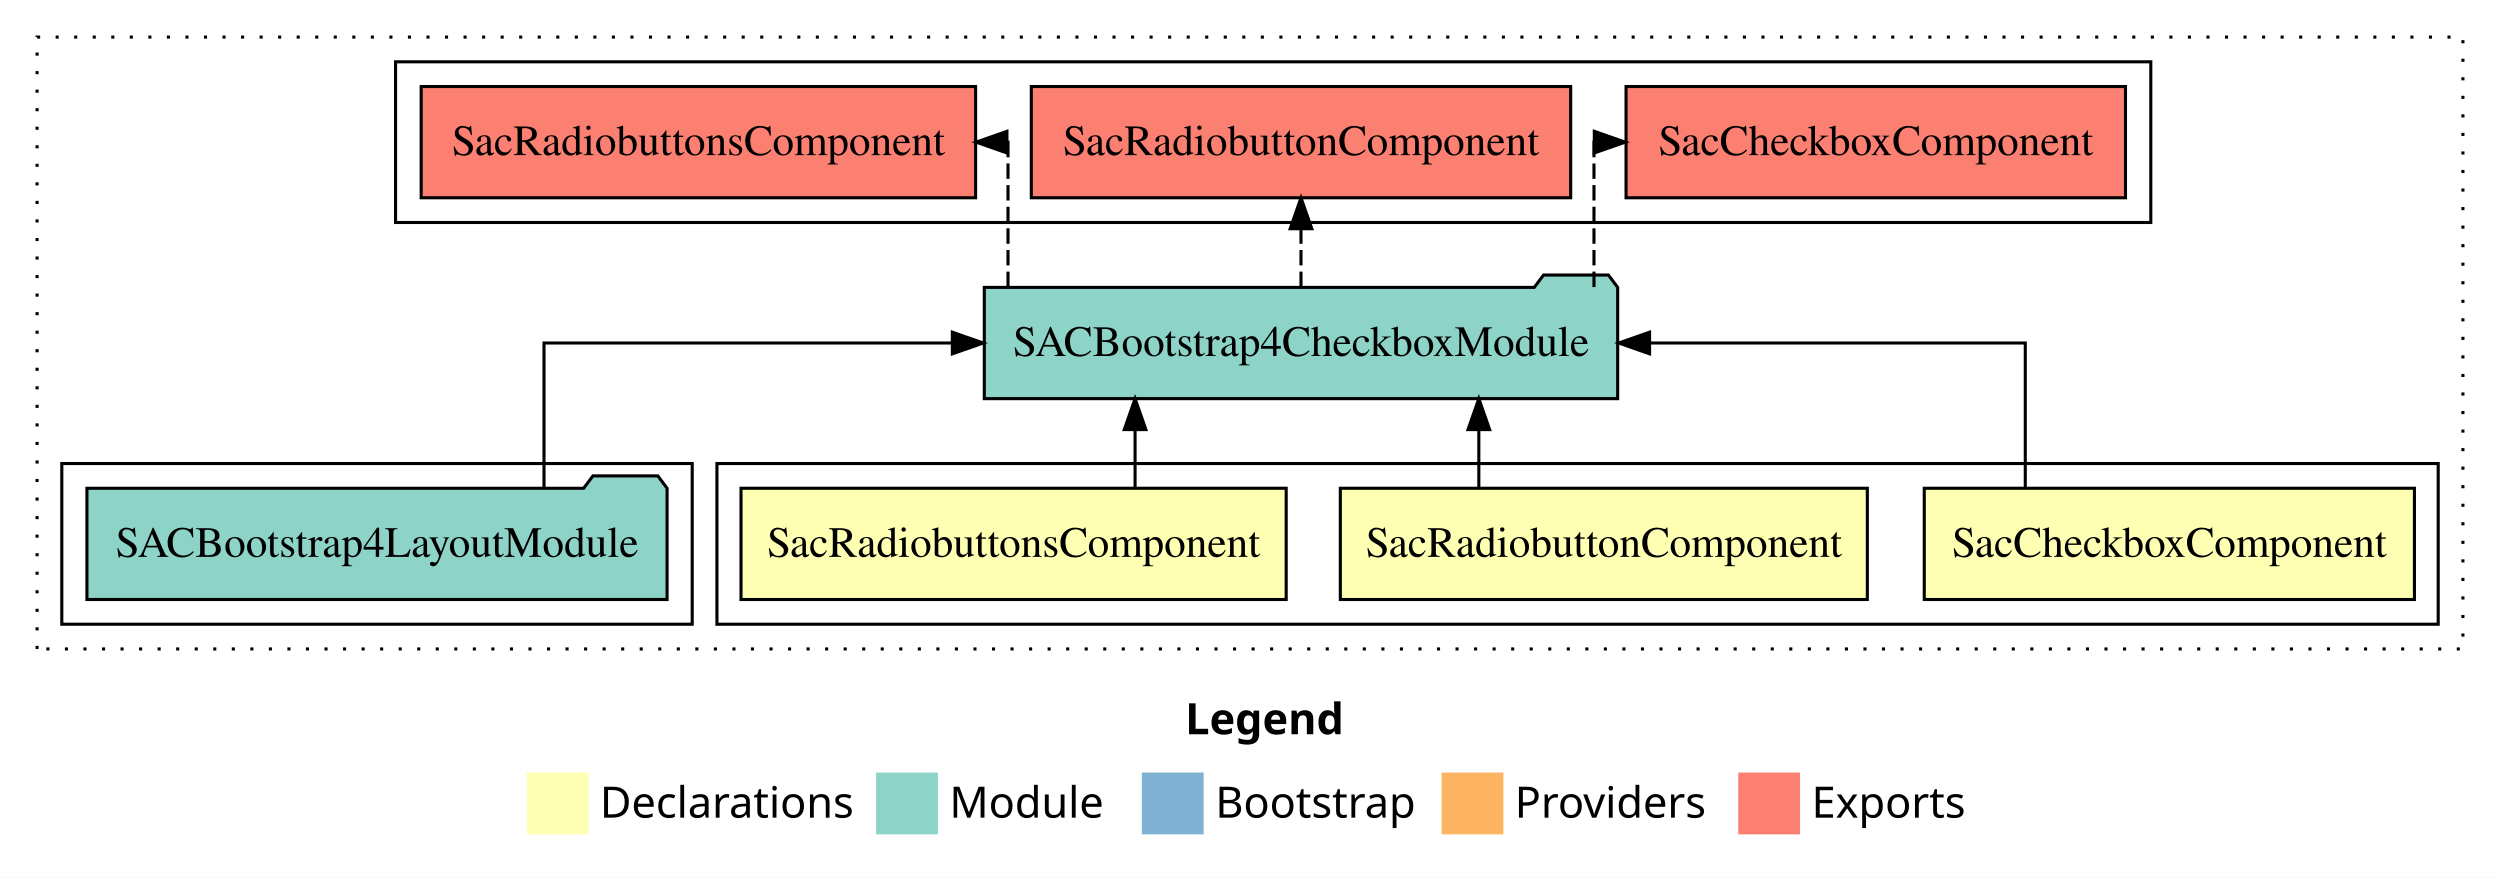
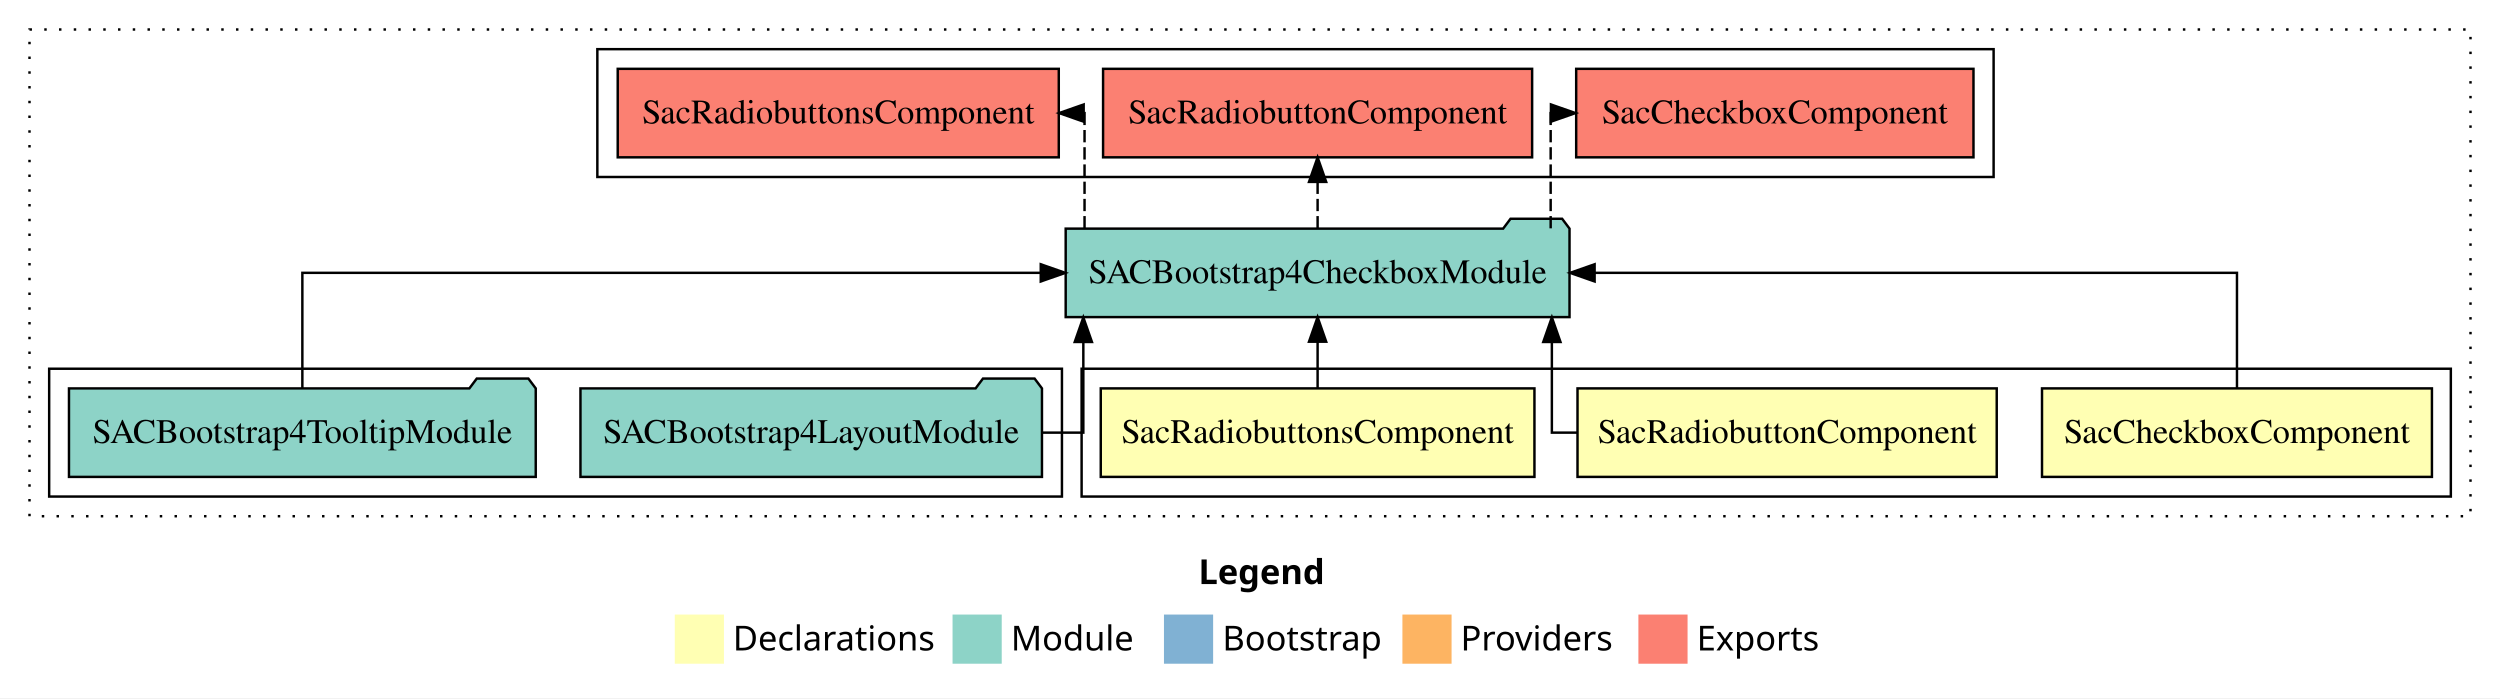
- <svg xmlns="http://www.w3.org/2000/svg" width="809pt" height="284pt" viewBox="0.00 0.00 809.00 284.00">
+ <svg xmlns="http://www.w3.org/2000/svg" width="1017pt" height="284pt" viewBox="0.00 0.00 1017.00 284.00">
  <g id="graph0" class="graph" transform="scale(1 1) rotate(0) translate(4 280)">
-     <polygon fill="white" stroke="transparent" points="-4,4 -4,-280 805,-280 805,4 -4,4" />
-     <text text-anchor="start" x="379.51" y="-42.4" font-family="Times-12" font-weight="bold" font-size="14.00">Legend</text>
-     <polygon fill="#ffffb3" stroke="transparent" points="166.5,-10 166.5,-30 186.5,-30 186.5,-10 166.5,-10" />
-     <text text-anchor="start" x="190.13" y="-15.4" font-family="Times-12" font-size="14.00">  Declarations</text>
-     <polygon fill="#8dd3c7" stroke="transparent" points="279.5,-10 279.5,-30 299.5,-30 299.5,-10 279.5,-10" />
-     <text text-anchor="start" x="303.23" y="-15.4" font-family="Times-12" font-size="14.00">  Module</text>
-     <polygon fill="#80b1d3" stroke="transparent" points="365.5,-10 365.5,-30 385.5,-30 385.5,-10 365.5,-10" />
-     <text text-anchor="start" x="389.28" y="-15.4" font-family="Times-12" font-size="14.00">  Bootstrap</text>
-     <polygon fill="#fdb462" stroke="transparent" points="462.5,-10 462.5,-30 482.5,-30 482.5,-10 462.5,-10" />
-     <text text-anchor="start" x="486.17" y="-15.4" font-family="Times-12" font-size="14.00">  Providers</text>
-     <polygon fill="#fb8072" stroke="transparent" points="558.5,-10 558.5,-30 578.5,-30 578.5,-10 558.5,-10" />
-     <text text-anchor="start" x="582.23" y="-15.4" font-family="Times-12" font-size="14.00">  Exports</text>
+     <polygon fill="white" stroke="transparent" points="-4,4 -4,-280 1013,-280 1013,4 -4,4" />
+     <text text-anchor="start" x="483.51" y="-42.4" font-family="Times-12" font-weight="bold" font-size="14.00">Legend</text>
+     <polygon fill="#ffffb3" stroke="transparent" points="270.5,-10 270.5,-30 290.5,-30 290.5,-10 270.5,-10" />
+     <text text-anchor="start" x="294.13" y="-15.4" font-family="Times-12" font-size="14.00">  Declarations</text>
+     <polygon fill="#8dd3c7" stroke="transparent" points="383.5,-10 383.5,-30 403.5,-30 403.5,-10 383.5,-10" />
+     <text text-anchor="start" x="407.23" y="-15.4" font-family="Times-12" font-size="14.00">  Module</text>
+     <polygon fill="#80b1d3" stroke="transparent" points="469.5,-10 469.5,-30 489.5,-30 489.5,-10 469.5,-10" />
+     <text text-anchor="start" x="493.28" y="-15.4" font-family="Times-12" font-size="14.00">  Bootstrap</text>
+     <polygon fill="#fdb462" stroke="transparent" points="566.5,-10 566.5,-30 586.5,-30 586.5,-10 566.5,-10" />
+     <text text-anchor="start" x="590.17" y="-15.4" font-family="Times-12" font-size="14.00">  Providers</text>
+     <polygon fill="#fb8072" stroke="transparent" points="662.5,-10 662.5,-30 682.5,-30 682.5,-10 662.5,-10" />
+     <text text-anchor="start" x="686.23" y="-15.4" font-family="Times-12" font-size="14.00">  Exports</text>
    <g id="clust1" class="cluster">
-       <polygon fill="none" stroke="black" stroke-dasharray="1,5" points="8,-70 8,-268 793,-268 793,-70 8,-70" />
+       <polygon fill="none" stroke="black" stroke-dasharray="1,5" points="8,-70 8,-268 1001,-268 1001,-70 8,-70" />
    </g>
    <g id="clust2" class="cluster">
-       <polygon fill="none" stroke="black" points="228,-78 228,-130 785,-130 785,-78 228,-78" />
+       <polygon fill="none" stroke="black" points="436,-78 436,-130 993,-130 993,-78 436,-78" />
+     </g>
+     <g id="clust7" class="cluster">
+       <polygon fill="none" stroke="black" points="239,-208 239,-260 807,-260 807,-208 239,-208" />
    </g>
    <g id="clust6" class="cluster">
-       <polygon fill="none" stroke="black" points="16,-78 16,-130 220,-130 220,-78 16,-78" />
-     </g>
-     <g id="clust7" class="cluster">
-       <polygon fill="none" stroke="black" points="124,-208 124,-260 692,-260 692,-208 124,-208" />
+       <polygon fill="none" stroke="black" points="16,-78 16,-130 428,-130 428,-78 16,-78" />
    </g>
    <g id="node1" class="node">
-       <polygon fill="#ffffb3" stroke="black" points="777.31,-122 618.69,-122 618.69,-86 777.31,-86 777.31,-122" />
-       <text text-anchor="middle" x="698" y="-99.8" font-family="Times,serif" font-size="14.00">SacCheckboxComponent</text>
+       <polygon fill="#ffffb3" stroke="black" points="985.31,-122 826.69,-122 826.69,-86 985.31,-86 985.31,-122" />
+       <text text-anchor="middle" x="906" y="-99.8" font-family="Times,serif" font-size="14.00">SacCheckboxComponent</text>
    </g>
    <g id="node4" class="node">
-       <polygon fill="#8dd3c7" stroke="black" points="519.48,-187 516.48,-191 495.48,-191 492.48,-187 314.52,-187 314.52,-151 519.48,-151 519.48,-187" />
-       <text text-anchor="middle" x="417" y="-164.8" font-family="Times,serif" font-size="14.00">SACBootstrap4CheckboxModule</text>
+       <polygon fill="#8dd3c7" stroke="black" points="634.48,-187 631.48,-191 610.48,-191 607.48,-187 429.52,-187 429.52,-151 634.48,-151 634.48,-187" />
+       <text text-anchor="middle" x="532" y="-164.8" font-family="Times,serif" font-size="14.00">SACBootstrap4CheckboxModule</text>
    </g>
    <g id="edge1" class="edge">
-       <path fill="none" stroke="black" d="M651.38,-122.11C651.38,-141.34 651.38,-169 651.38,-169 651.38,-169 529.8,-169 529.8,-169" />
-       <polygon fill="black" stroke="black" points="529.8,-165.5 519.8,-169 529.8,-172.5 529.8,-165.5" />
+       <path fill="none" stroke="black" d="M906,-122.11C906,-141.34 906,-169 906,-169 906,-169 644.69,-169 644.69,-169" />
+       <polygon fill="black" stroke="black" points="644.69,-165.5 634.69,-169 644.69,-172.5 644.69,-165.5" />
    </g>
    <g id="node2" class="node">
-       <polygon fill="#ffffb3" stroke="black" points="600.27,-122 429.73,-122 429.73,-86 600.27,-86 600.27,-122" />
-       <text text-anchor="middle" x="515" y="-99.8" font-family="Times,serif" font-size="14.00">SacRadiobuttonComponent</text>
+       <polygon fill="#ffffb3" stroke="black" points="808.27,-122 637.73,-122 637.73,-86 808.27,-86 808.27,-122" />
+       <text text-anchor="middle" x="723" y="-99.8" font-family="Times,serif" font-size="14.00">SacRadiobuttonComponent</text>
    </g>
    <g id="edge2" class="edge">
-       <path fill="none" stroke="black" d="M474.55,-122.11C474.55,-122.11 474.55,-140.99 474.55,-140.99" />
-       <polygon fill="black" stroke="black" points="471.05,-140.99 474.55,-150.99 478.05,-140.99 471.05,-140.99" />
+       <path fill="none" stroke="black" d="M637.54,-104C631.25,-104 627.3,-104 627.3,-104 627.3,-104 627.3,-140.89 627.3,-140.89" />
+       <polygon fill="black" stroke="black" points="623.8,-140.89 627.3,-150.89 630.8,-140.89 623.8,-140.89" />
    </g>
    <g id="node3" class="node">
-       <polygon fill="#ffffb3" stroke="black" points="412.21,-122 235.79,-122 235.79,-86 412.21,-86 412.21,-122" />
-       <text text-anchor="middle" x="324" y="-99.8" font-family="Times,serif" font-size="14.00">SacRadiobuttonsComponent</text>
+       <polygon fill="#ffffb3" stroke="black" points="620.21,-122 443.79,-122 443.79,-86 620.21,-86 620.21,-122" />
+       <text text-anchor="middle" x="532" y="-99.8" font-family="Times,serif" font-size="14.00">SacRadiobuttonsComponent</text>
    </g>
    <g id="edge3" class="edge">
-       <path fill="none" stroke="black" d="M363.31,-122.11C363.31,-122.11 363.31,-140.99 363.31,-140.99" />
-       <polygon fill="black" stroke="black" points="359.81,-140.99 363.31,-150.99 366.81,-140.99 359.81,-140.99" />
+       <path fill="none" stroke="black" d="M532,-122.11C532,-122.11 532,-140.99 532,-140.99" />
+       <polygon fill="black" stroke="black" points="528.5,-140.99 532,-150.99 535.5,-140.99 528.5,-140.99" />
+     </g>
+     <g id="node7" class="node">
+       <polygon fill="#fb8072" stroke="black" points="798.81,-252 637.19,-252 637.19,-216 798.81,-216 798.81,-252" />
+       <text text-anchor="middle" x="718" y="-229.8" font-family="Times,serif" font-size="14.00">SacCheckboxComponent </text>
+     </g>
+     <g id="edge6" class="edge">
+       <path fill="none" stroke="black" stroke-dasharray="5,2" d="M626.81,-187.11C626.81,-206.34 626.81,-234 626.81,-234 626.81,-234 627.82,-234 627.82,-234" />
+       <polygon fill="black" stroke="black" points="626.92,-237.5 636.92,-234 626.92,-230.5 626.92,-237.5" />
+     </g>
+     <g id="node8" class="node">
+       <polygon fill="#fb8072" stroke="black" points="619.27,-252 444.73,-252 444.73,-216 619.27,-216 619.27,-252" />
+       <text text-anchor="middle" x="532" y="-229.8" font-family="Times,serif" font-size="14.00">SacRadiobuttonComponent </text>
+     </g>
+     <g id="edge7" class="edge">
+       <path fill="none" stroke="black" stroke-dasharray="5,2" d="M532,-187.11C532,-187.11 532,-205.99 532,-205.99" />
+       <polygon fill="black" stroke="black" points="528.5,-205.99 532,-215.99 535.5,-205.99 528.5,-205.99" />
+     </g>
+     <g id="node9" class="node">
+       <polygon fill="#fb8072" stroke="black" points="426.71,-252 247.29,-252 247.29,-216 426.71,-216 426.71,-252" />
+       <text text-anchor="middle" x="337" y="-229.8" font-family="Times,serif" font-size="14.00">SacRadiobuttonsComponent </text>
+     </g>
+     <g id="edge8" class="edge">
+       <path fill="none" stroke="black" stroke-dasharray="5,2" d="M437.19,-187.11C437.19,-206.34 437.19,-234 437.19,-234 437.19,-234 436.15,-234 436.15,-234" />
+       <polygon fill="black" stroke="black" points="436.84,-230.5 426.84,-234 436.84,-237.5 436.84,-230.5" />
+     </g>
+     <g id="node5" class="node">
+       <polygon fill="#8dd3c7" stroke="black" points="419.87,-122 416.87,-126 395.87,-126 392.87,-122 232.13,-122 232.13,-86 419.87,-86 419.87,-122" />
+       <text text-anchor="middle" x="326" y="-99.8" font-family="Times,serif" font-size="14.00">SACBootstrap4LayoutModule</text>
+     </g>
+     <g id="edge4" class="edge">
+       <path fill="none" stroke="black" d="M419.89,-104C430,-104 436.7,-104 436.7,-104 436.7,-104 436.7,-140.89 436.7,-140.89" />
+       <polygon fill="black" stroke="black" points="433.2,-140.89 436.7,-150.89 440.2,-140.89 433.2,-140.89" />
    </g>
    <g id="node6" class="node">
-       <polygon fill="#fb8072" stroke="black" points="683.81,-252 522.19,-252 522.19,-216 683.81,-216 683.81,-252" />
-       <text text-anchor="middle" x="603" y="-229.8" font-family="Times,serif" font-size="14.00">SacCheckboxComponent </text>
+       <polygon fill="#8dd3c7" stroke="black" points="213.94,-122 210.94,-126 189.94,-126 186.94,-122 24.06,-122 24.06,-86 213.94,-86 213.94,-122" />
+       <text text-anchor="middle" x="119" y="-99.8" font-family="Times,serif" font-size="14.00">SACBootstrap4TooltipModule</text>
    </g>
    <g id="edge5" class="edge">
-       <path fill="none" stroke="black" stroke-dasharray="5,2" d="M511.81,-187.11C511.81,-206.34 511.81,-234 511.81,-234 511.81,-234 512.82,-234 512.82,-234" />
-       <polygon fill="black" stroke="black" points="511.92,-237.5 521.92,-234 511.92,-230.5 511.92,-237.5" />
-     </g>
-     <g id="node7" class="node">
-       <polygon fill="#fb8072" stroke="black" points="504.27,-252 329.73,-252 329.73,-216 504.27,-216 504.27,-252" />
-       <text text-anchor="middle" x="417" y="-229.8" font-family="Times,serif" font-size="14.00">SacRadiobuttonComponent </text>
-     </g>
-     <g id="edge6" class="edge">
-       <path fill="none" stroke="black" stroke-dasharray="5,2" d="M417,-187.11C417,-187.11 417,-205.99 417,-205.99" />
-       <polygon fill="black" stroke="black" points="413.5,-205.99 417,-215.99 420.5,-205.99 413.5,-205.99" />
-     </g>
-     <g id="node8" class="node">
-       <polygon fill="#fb8072" stroke="black" points="311.71,-252 132.29,-252 132.29,-216 311.71,-216 311.71,-252" />
-       <text text-anchor="middle" x="222" y="-229.8" font-family="Times,serif" font-size="14.00">SacRadiobuttonsComponent </text>
-     </g>
-     <g id="edge7" class="edge">
-       <path fill="none" stroke="black" stroke-dasharray="5,2" d="M322.19,-187.11C322.19,-206.34 322.19,-234 322.19,-234 322.19,-234 321.15,-234 321.15,-234" />
-       <polygon fill="black" stroke="black" points="321.84,-230.5 311.84,-234 321.84,-237.5 321.84,-230.5" />
-     </g>
-     <g id="node5" class="node">
-       <polygon fill="#8dd3c7" stroke="black" points="211.87,-122 208.87,-126 187.87,-126 184.87,-122 24.13,-122 24.13,-86 211.87,-86 211.87,-122" />
-       <text text-anchor="middle" x="118" y="-99.8" font-family="Times,serif" font-size="14.00">SACBootstrap4LayoutModule</text>
-     </g>
-     <g id="edge4" class="edge">
-       <path fill="none" stroke="black" d="M172.04,-122.11C172.04,-141.34 172.04,-169 172.04,-169 172.04,-169 304.18,-169 304.18,-169" />
-       <polygon fill="black" stroke="black" points="304.18,-172.5 314.18,-169 304.18,-165.5 304.18,-172.5" />
+       <path fill="none" stroke="black" d="M119,-122.11C119,-141.34 119,-169 119,-169 119,-169 419.38,-169 419.38,-169" />
+       <polygon fill="black" stroke="black" points="419.38,-172.5 429.38,-169 419.38,-165.5 419.38,-172.5" />
    </g>
  </g>
</svg>
